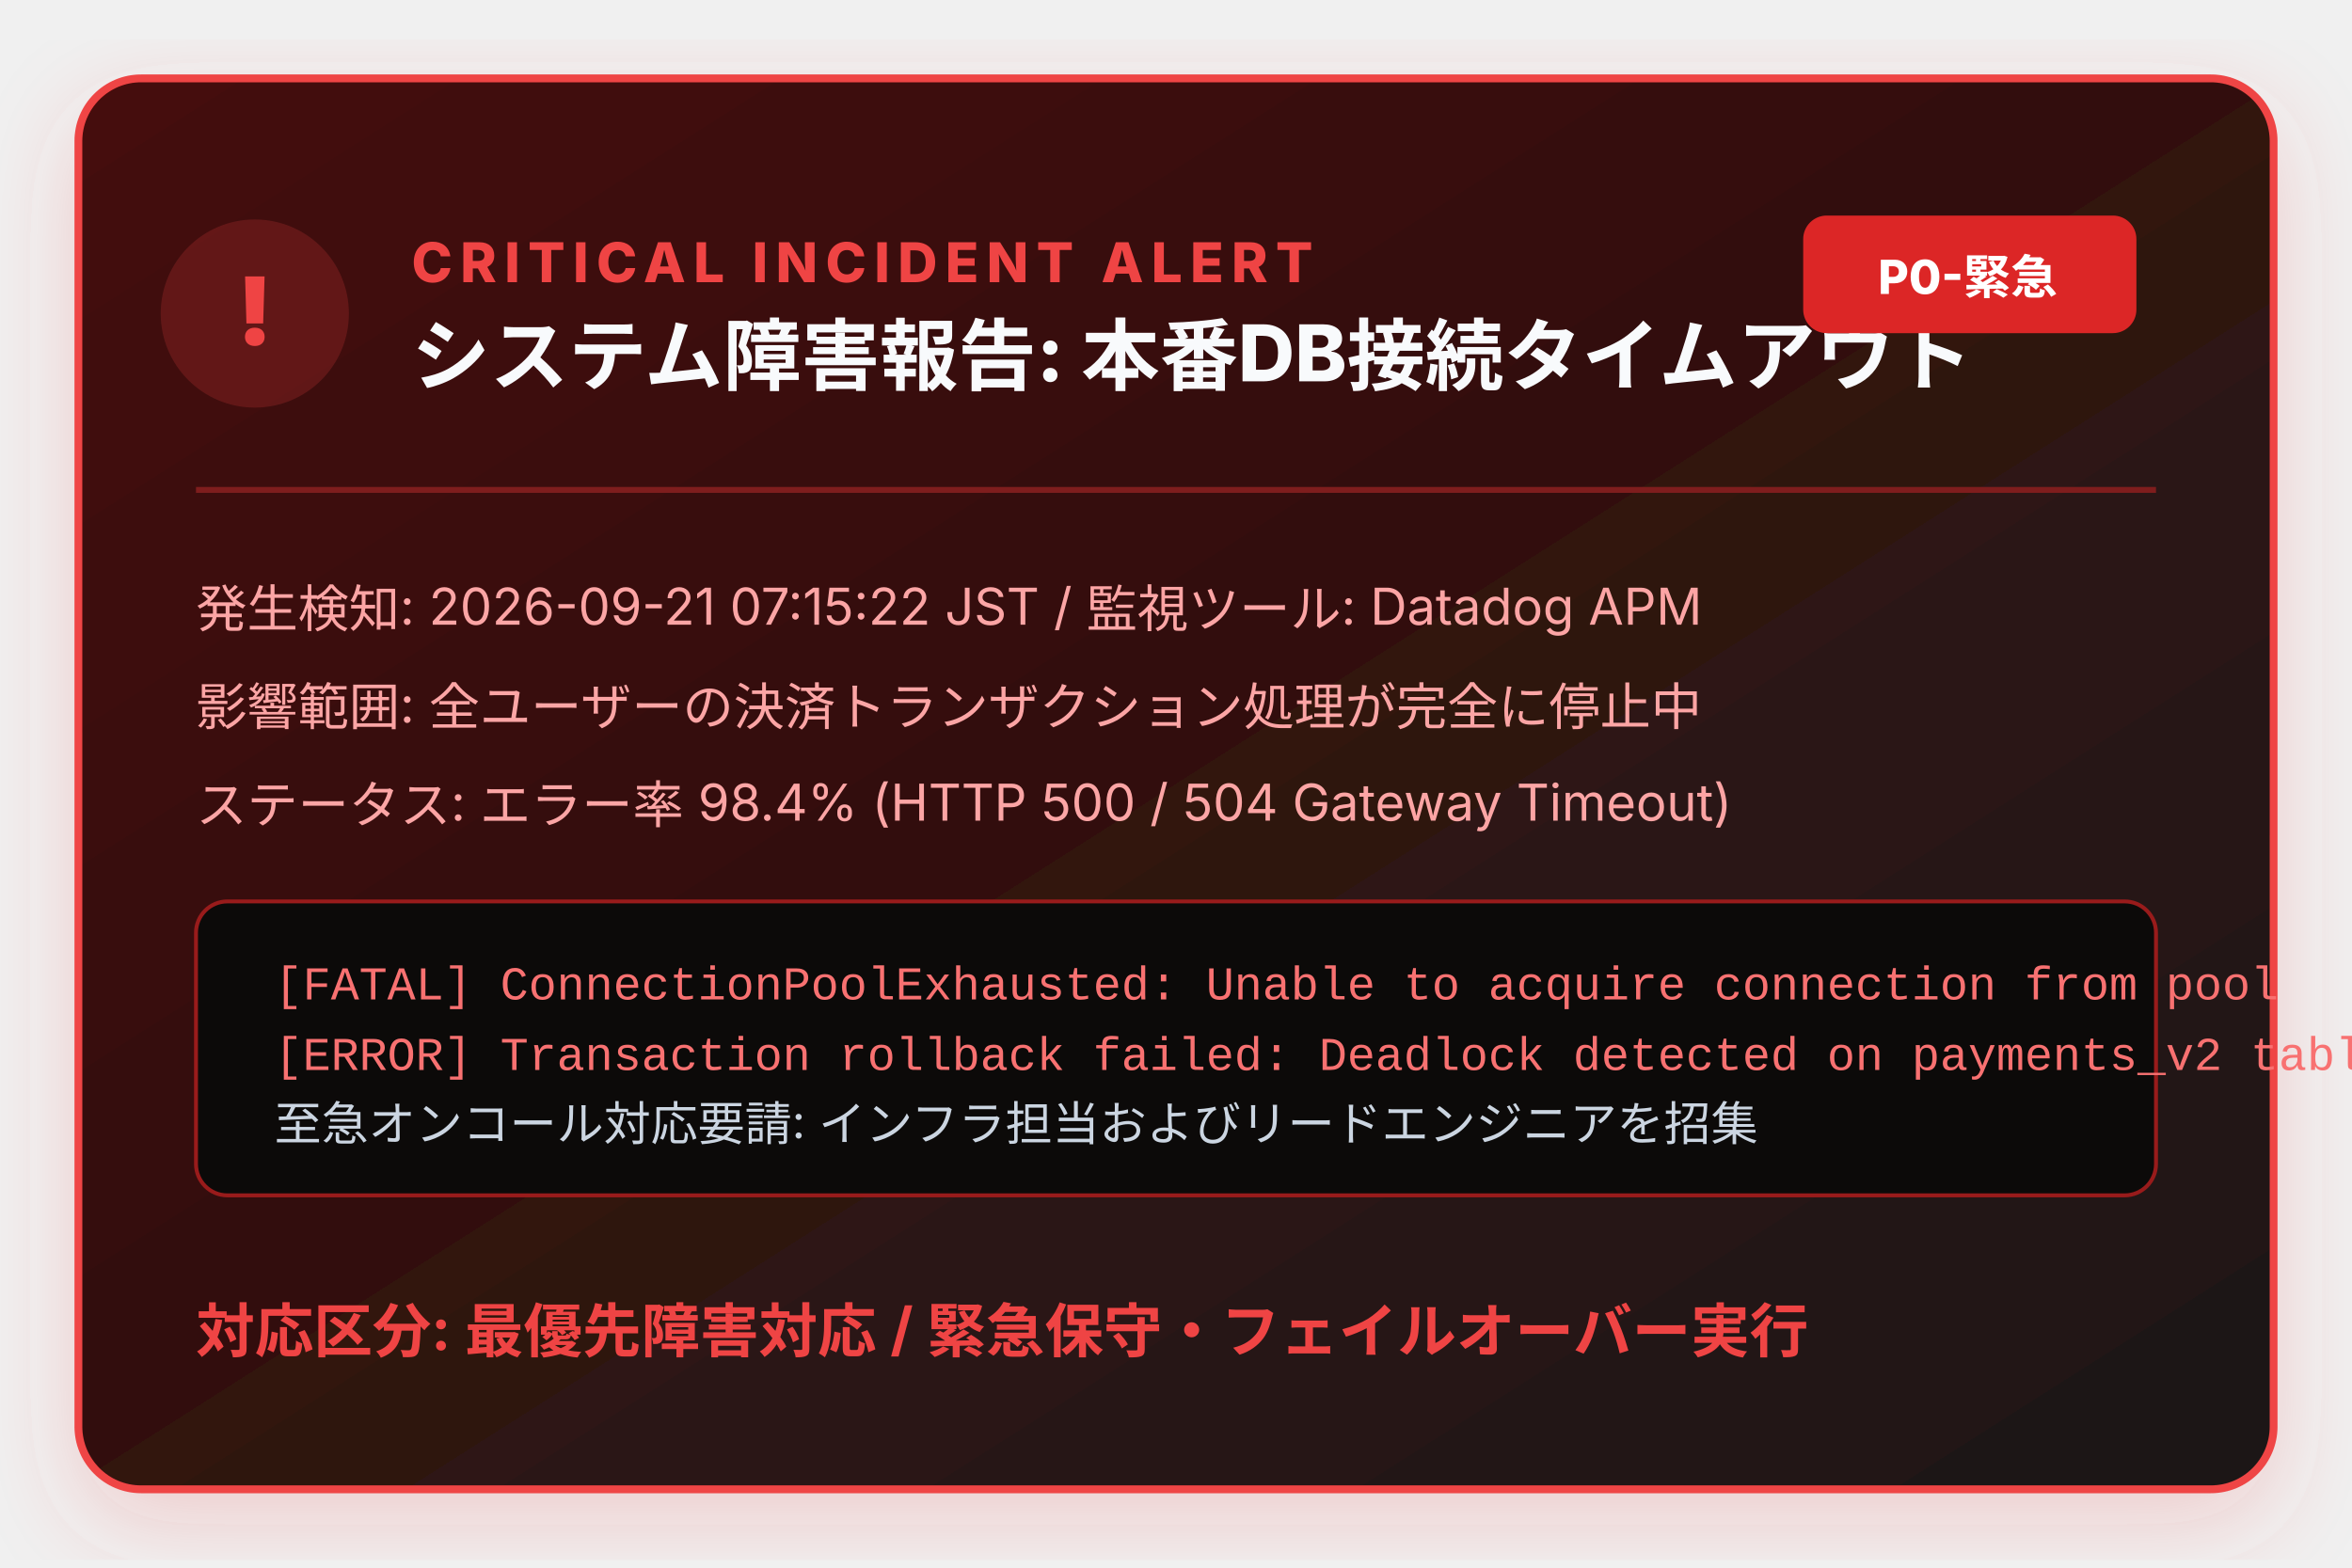
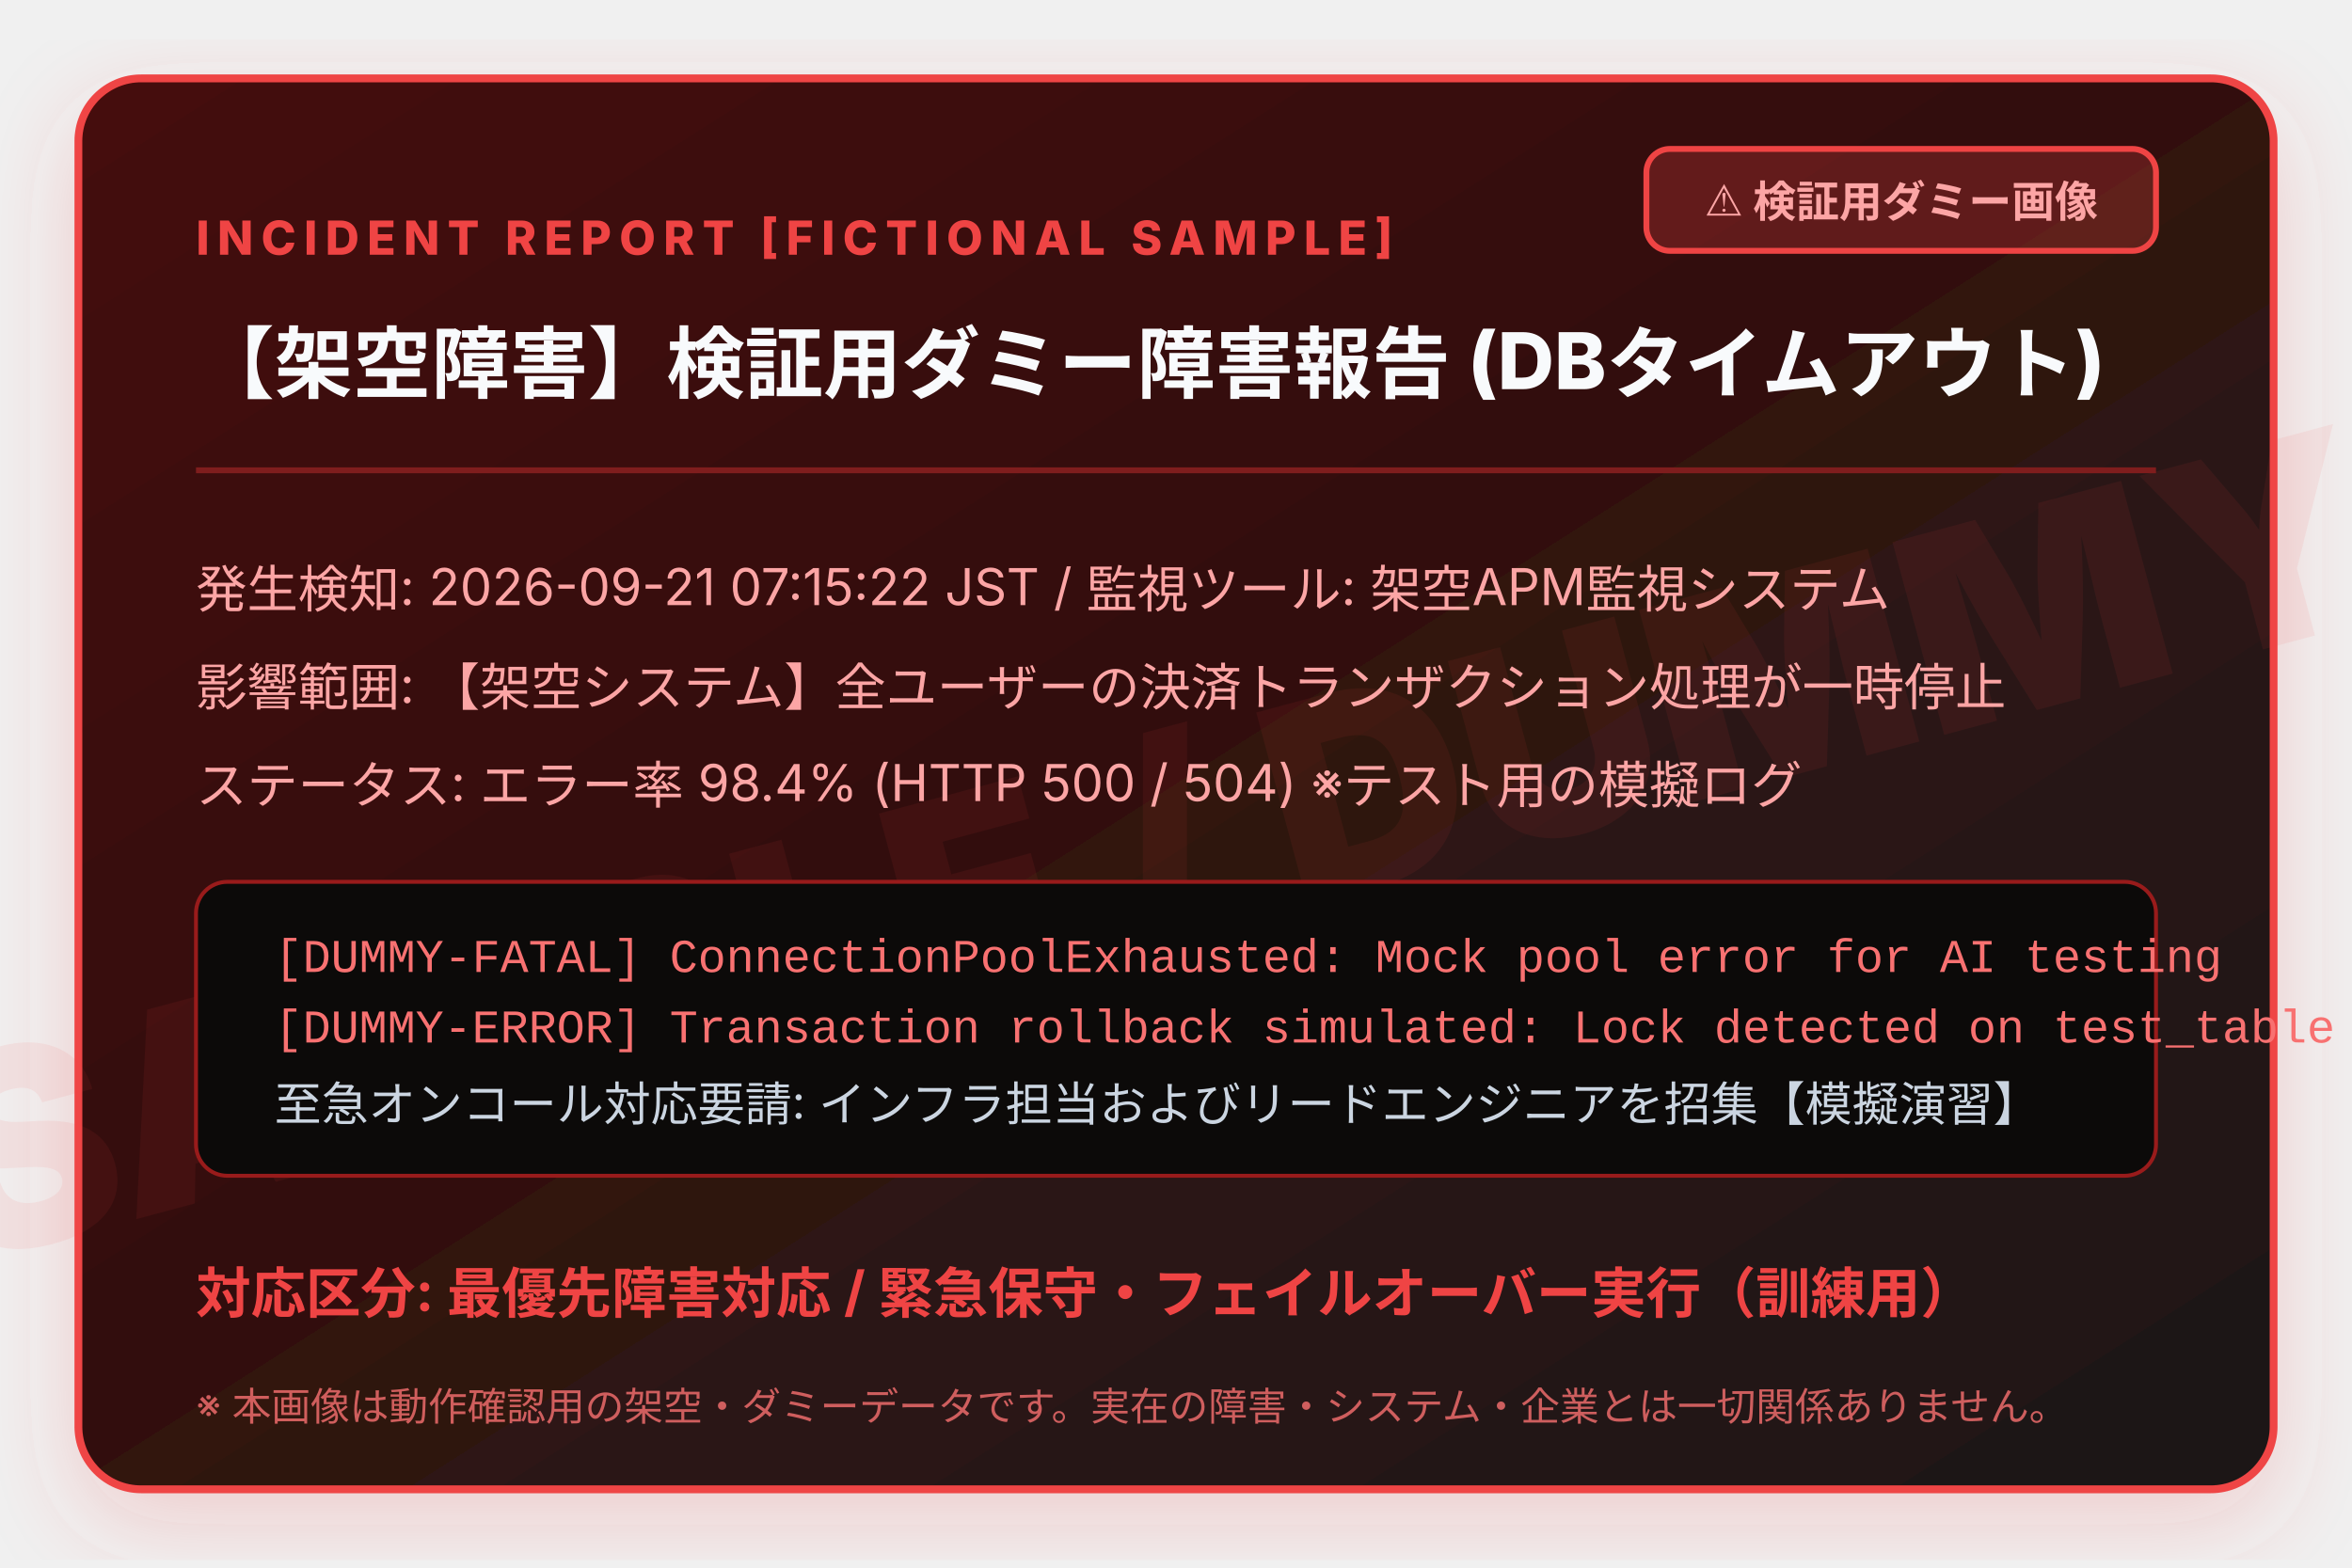
<svg xmlns="http://www.w3.org/2000/svg" viewBox="0 0 600 400" width="600" height="400">
  <defs>
    <linearGradient id="bgAlertGrad" x1="0%" y1="0%" x2="100%" y2="100%">
      <stop offset="0%" stop-color="#450a0a" />
      <stop offset="100%" stop-color="#1c1917" />
    </linearGradient>
    <filter id="alertShadow" x="-5%" y="-5%" width="110%" height="110%">
      <feDropShadow dx="0" dy="8" stdDeviation="12" flood-color="#ef4444" flood-opacity="0.2" />
    </filter>
  </defs>
  <rect x="20" y="20" width="560" height="360" rx="16" fill="url(#bgAlertGrad)" stroke="#ef4444" stroke-width="2" filter="url(#alertShadow)" />
-   <circle cx="65" cy="80" r="24" fill="#ef4444" fill-opacity="0.2" />
-   <text x="65" y="88" fill="#ef4444" font-family="'Inter', sans-serif" font-size="24" font-weight="900" text-anchor="middle">!</text>
-   <text x="105" y="72" fill="#ef4444" font-family="'Inter', -apple-system, BlinkMacSystemFont, sans-serif" font-size="14" font-weight="800" letter-spacing="2">CRITICAL INCIDENT ALERT</text>
-   <text x="105" y="98" fill="#f8fafc" font-family="'Inter', -apple-system, BlinkMacSystemFont, sans-serif" font-size="20" font-weight="800">システム障害報告: 本番DB接続タイムアウト</text>
-   <line x1="50" y1="125" x2="550" y2="125" stroke="#7f1d1d" stroke-width="1.5" />
-   <rect x="460" y="55" width="85" height="30" rx="6" fill="#dc2626" />
-   <text x="502" y="75" fill="#ffffff" font-family="'Inter', sans-serif" font-size="12" font-weight="800" text-anchor="middle">P0-緊急</text>
-   <text x="50" y="160" fill="#fca5a5" font-family="'Inter', sans-serif" font-size="13">発生検知: 2026-09-21 07:15:22 JST / 監視ツール: Datadog APM</text>
-   <text x="50" y="185" fill="#fca5a5" font-family="'Inter', sans-serif" font-size="13">影響範囲: 全ユーザーの決済トランザクション処理が完全に停止中</text>
-   <text x="50" y="210" fill="#fca5a5" font-family="'Inter', sans-serif" font-size="13">ステータス: エラー率 98.4% (HTTP 500 / 504 Gateway Timeout)</text>
-   <rect x="50" y="230" width="500" height="75" rx="8" fill="#0c0a09" stroke="#991b1b" stroke-width="1" />
-   <text x="70" y="255" fill="#f87171" font-family="'Courier New', monospace" font-size="12">[FATAL] ConnectionPoolExhausted: Unable to acquire connection from pool</text>
-   <text x="70" y="273" fill="#f87171" font-family="'Courier New', monospace" font-size="12">[ERROR] Transaction rollback failed: Deadlock detected on payments_v2 table</text>
-   <text x="70" y="291" fill="#cbd5e1" font-family="'Inter', sans-serif" font-size="12">至急オンコール対応要請: インフラ担当およびリードエンジニアを招集</text>
-   <text x="50" y="345" fill="#ef4444" font-family="'Inter', sans-serif" font-size="15" font-weight="700">対応区分: 最優先障害対応 / 緊急保守・フェイルオーバー実行</text>
+   <text x="300" y="240" fill="#ef4444" fill-opacity="0.08" font-family="'Inter', -apple-system, sans-serif" font-size="70" font-weight="900" text-anchor="middle" transform="rotate(-15 300 240)">SAMPLE / DUMMY</text>
+   <rect x="420" y="38" width="130" height="26" rx="6" fill="#ef4444" fill-opacity="0.25" stroke="#ef4444" stroke-width="1.5" />
+   <text x="485" y="55" fill="#fca5a5" font-family="'Inter', sans-serif" font-size="11" font-weight="800" text-anchor="middle">⚠️ 検証用ダミー画像</text>
+   <text x="50" y="65" fill="#ef4444" font-family="'Inter', -apple-system, BlinkMacSystemFont, sans-serif" font-size="12" font-weight="800" letter-spacing="2">INCIDENT REPORT [FICTIONAL SAMPLE]</text>
+   <text x="50" y="100" fill="#f8fafc" font-family="'Inter', -apple-system, BlinkMacSystemFont, sans-serif" font-size="20" font-weight="800">【架空障害】検証用ダミー障害報告 (DBタイムアウト)</text>
+   <line x1="50" y1="120" x2="550" y2="120" stroke="#7f1d1d" stroke-width="1.5" />
+   <text x="50" y="155" fill="#fca5a5" font-family="'Inter', sans-serif" font-size="13">発生検知: 2026-09-21 07:15:22 JST / 監視ツール: 架空APM監視システム</text>
+   <text x="50" y="180" fill="#fca5a5" font-family="'Inter', sans-serif" font-size="13">影響範囲: 【架空システム】全ユーザーの決済トランザクション処理が一時停止</text>
+   <text x="50" y="205" fill="#fca5a5" font-family="'Inter', sans-serif" font-size="13">ステータス: エラー率 98.4% (HTTP 500 / 504) ※テスト用の模擬ログ</text>
+   <rect x="50" y="225" width="500" height="75" rx="8" fill="#0c0a09" stroke="#991b1b" stroke-width="1" />
+   <text x="70" y="248" fill="#f87171" font-family="'Courier New', monospace" font-size="12">[DUMMY-FATAL] ConnectionPoolExhausted: Mock pool error for AI testing</text>
+   <text x="70" y="266" fill="#f87171" font-family="'Courier New', monospace" font-size="12">[DUMMY-ERROR] Transaction rollback simulated: Lock detected on test_table</text>
+   <text x="70" y="286" fill="#cbd5e1" font-family="'Inter', sans-serif" font-size="12">至急オンコール対応要請: インフラ担当およびリードエンジニアを招集【模擬演習】</text>
+   <text x="50" y="335" fill="#ef4444" font-family="'Inter', sans-serif" font-size="14" font-weight="700">対応区分: 最優先障害対応 / 緊急保守・フェイルオーバー実行（訓練用）</text>
+   <text x="50" y="362" fill="#f87171" fill-opacity="0.8" font-family="'Inter', sans-serif" font-size="10">※ 本画像は動作確認用の架空・ダミーデータです。実在の障害・システム・企業とは一切関係ありません。</text>
</svg>
